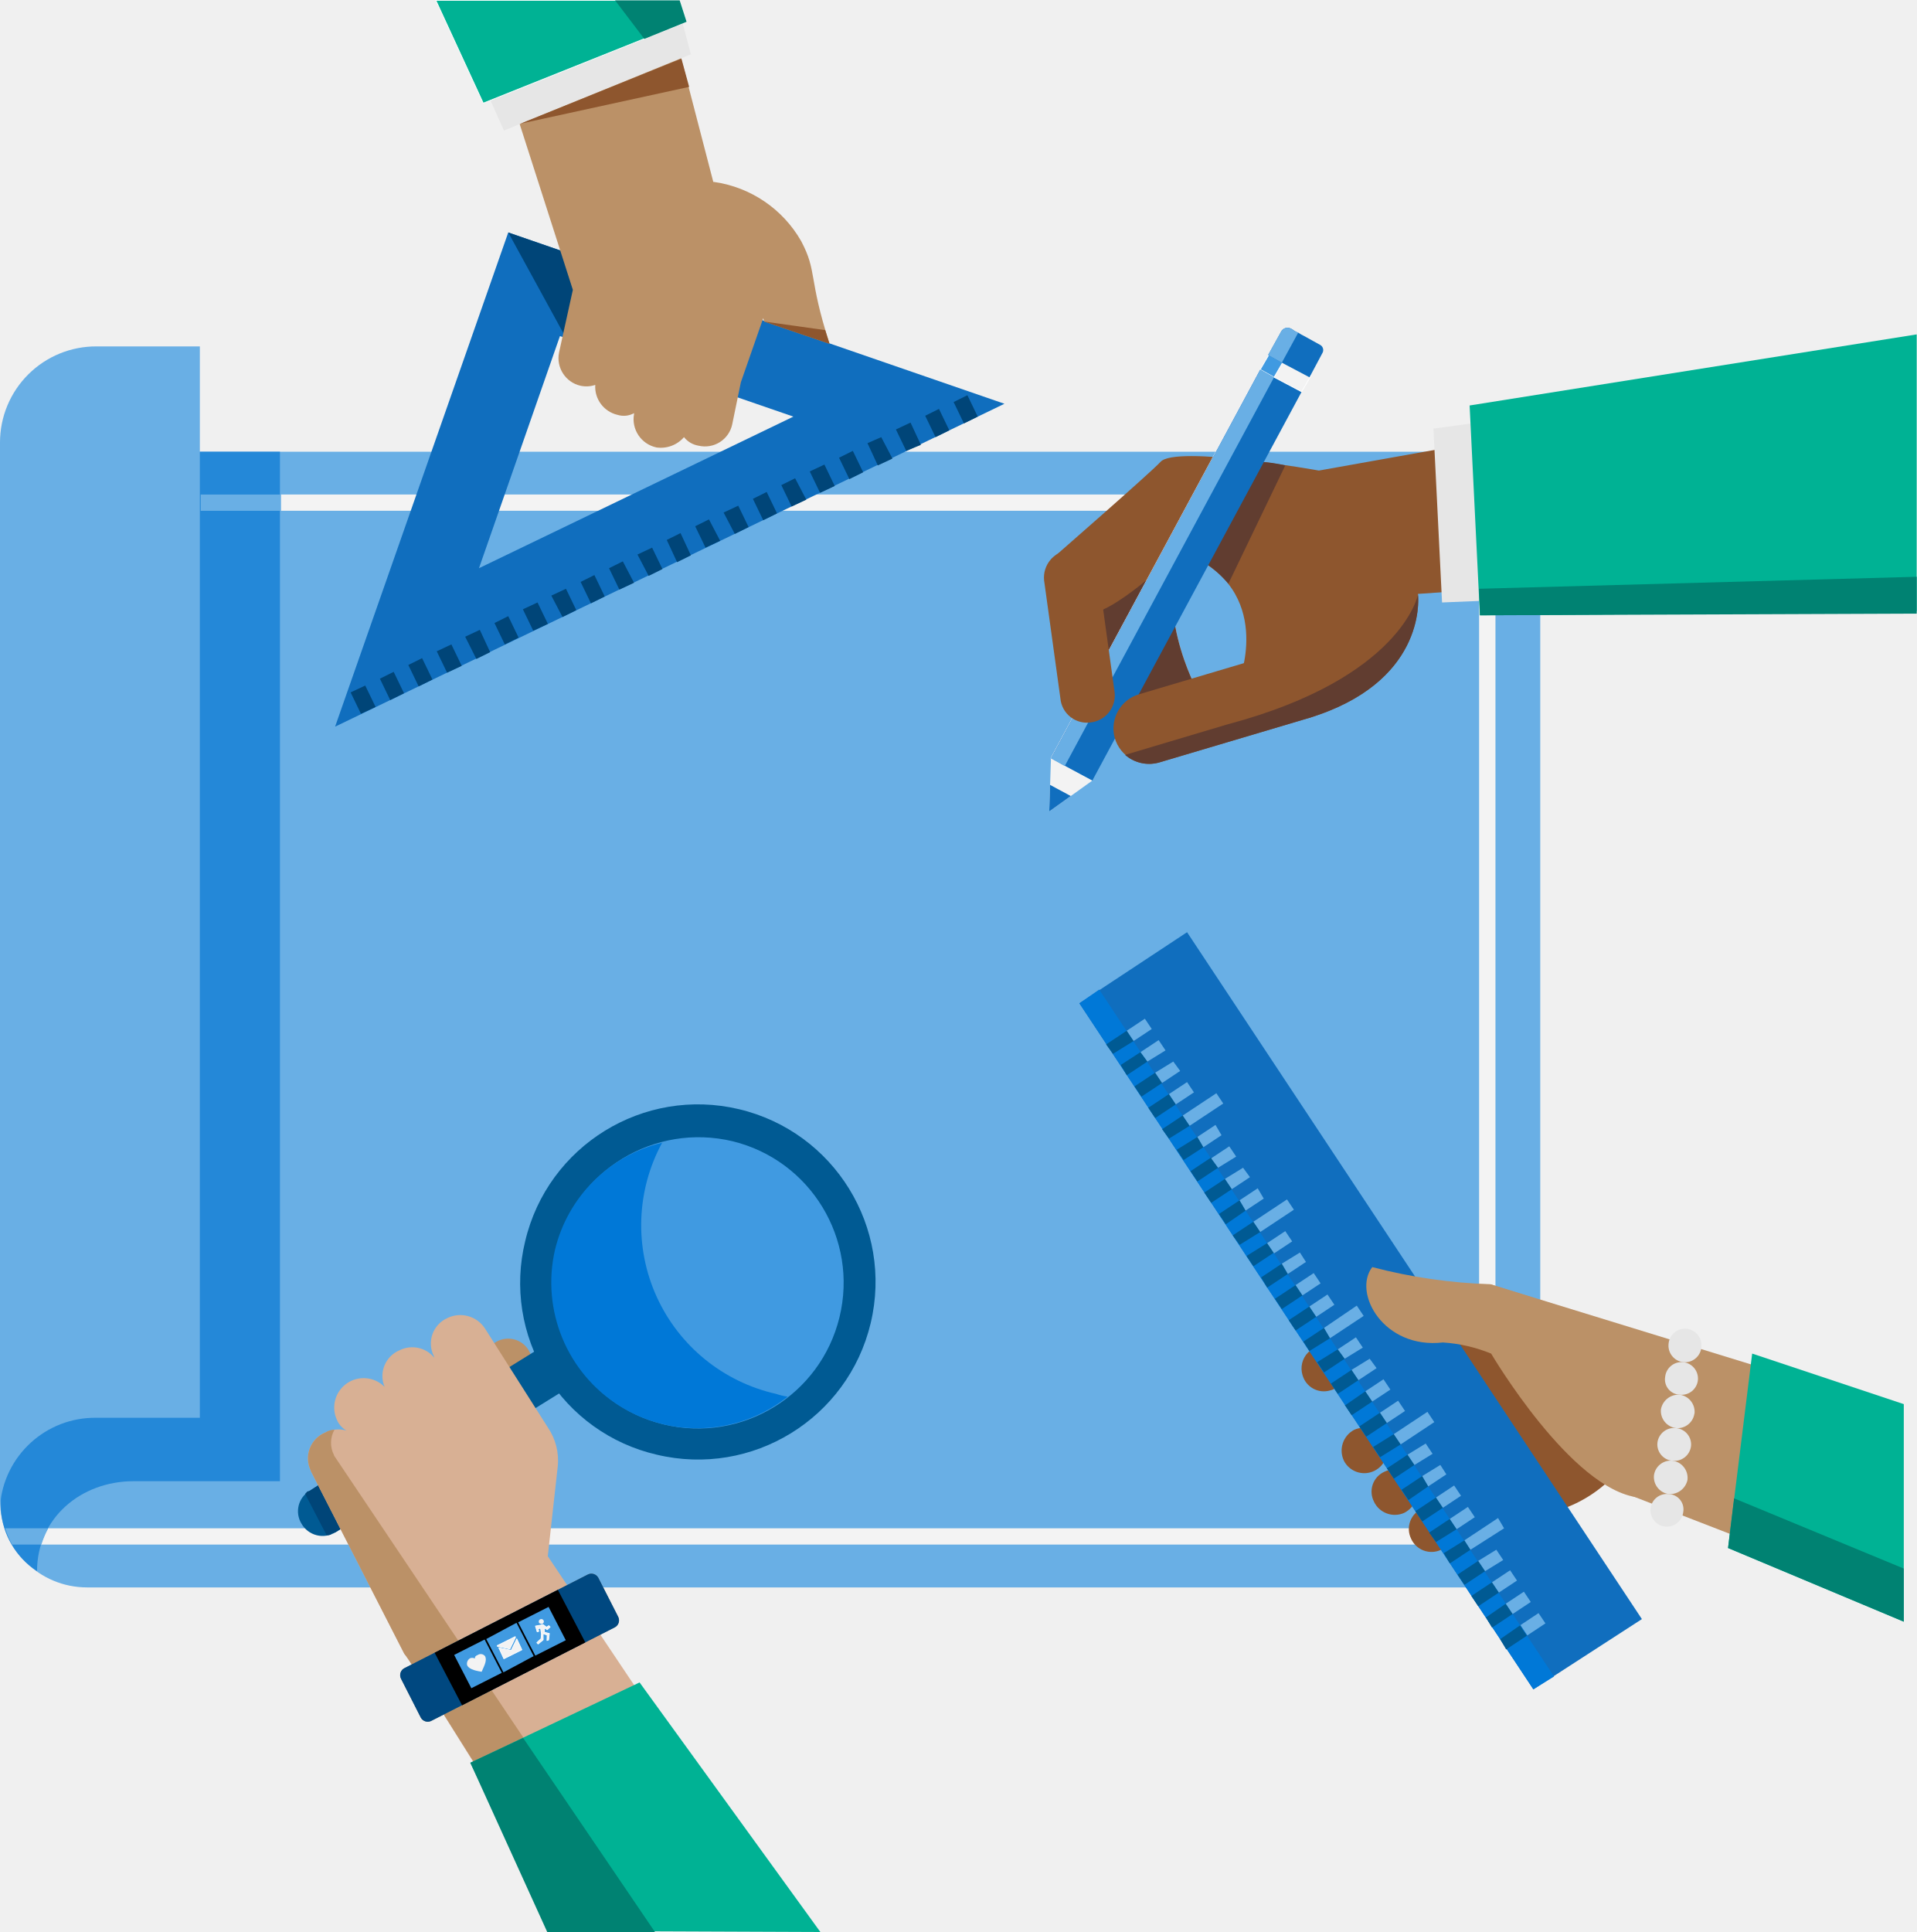
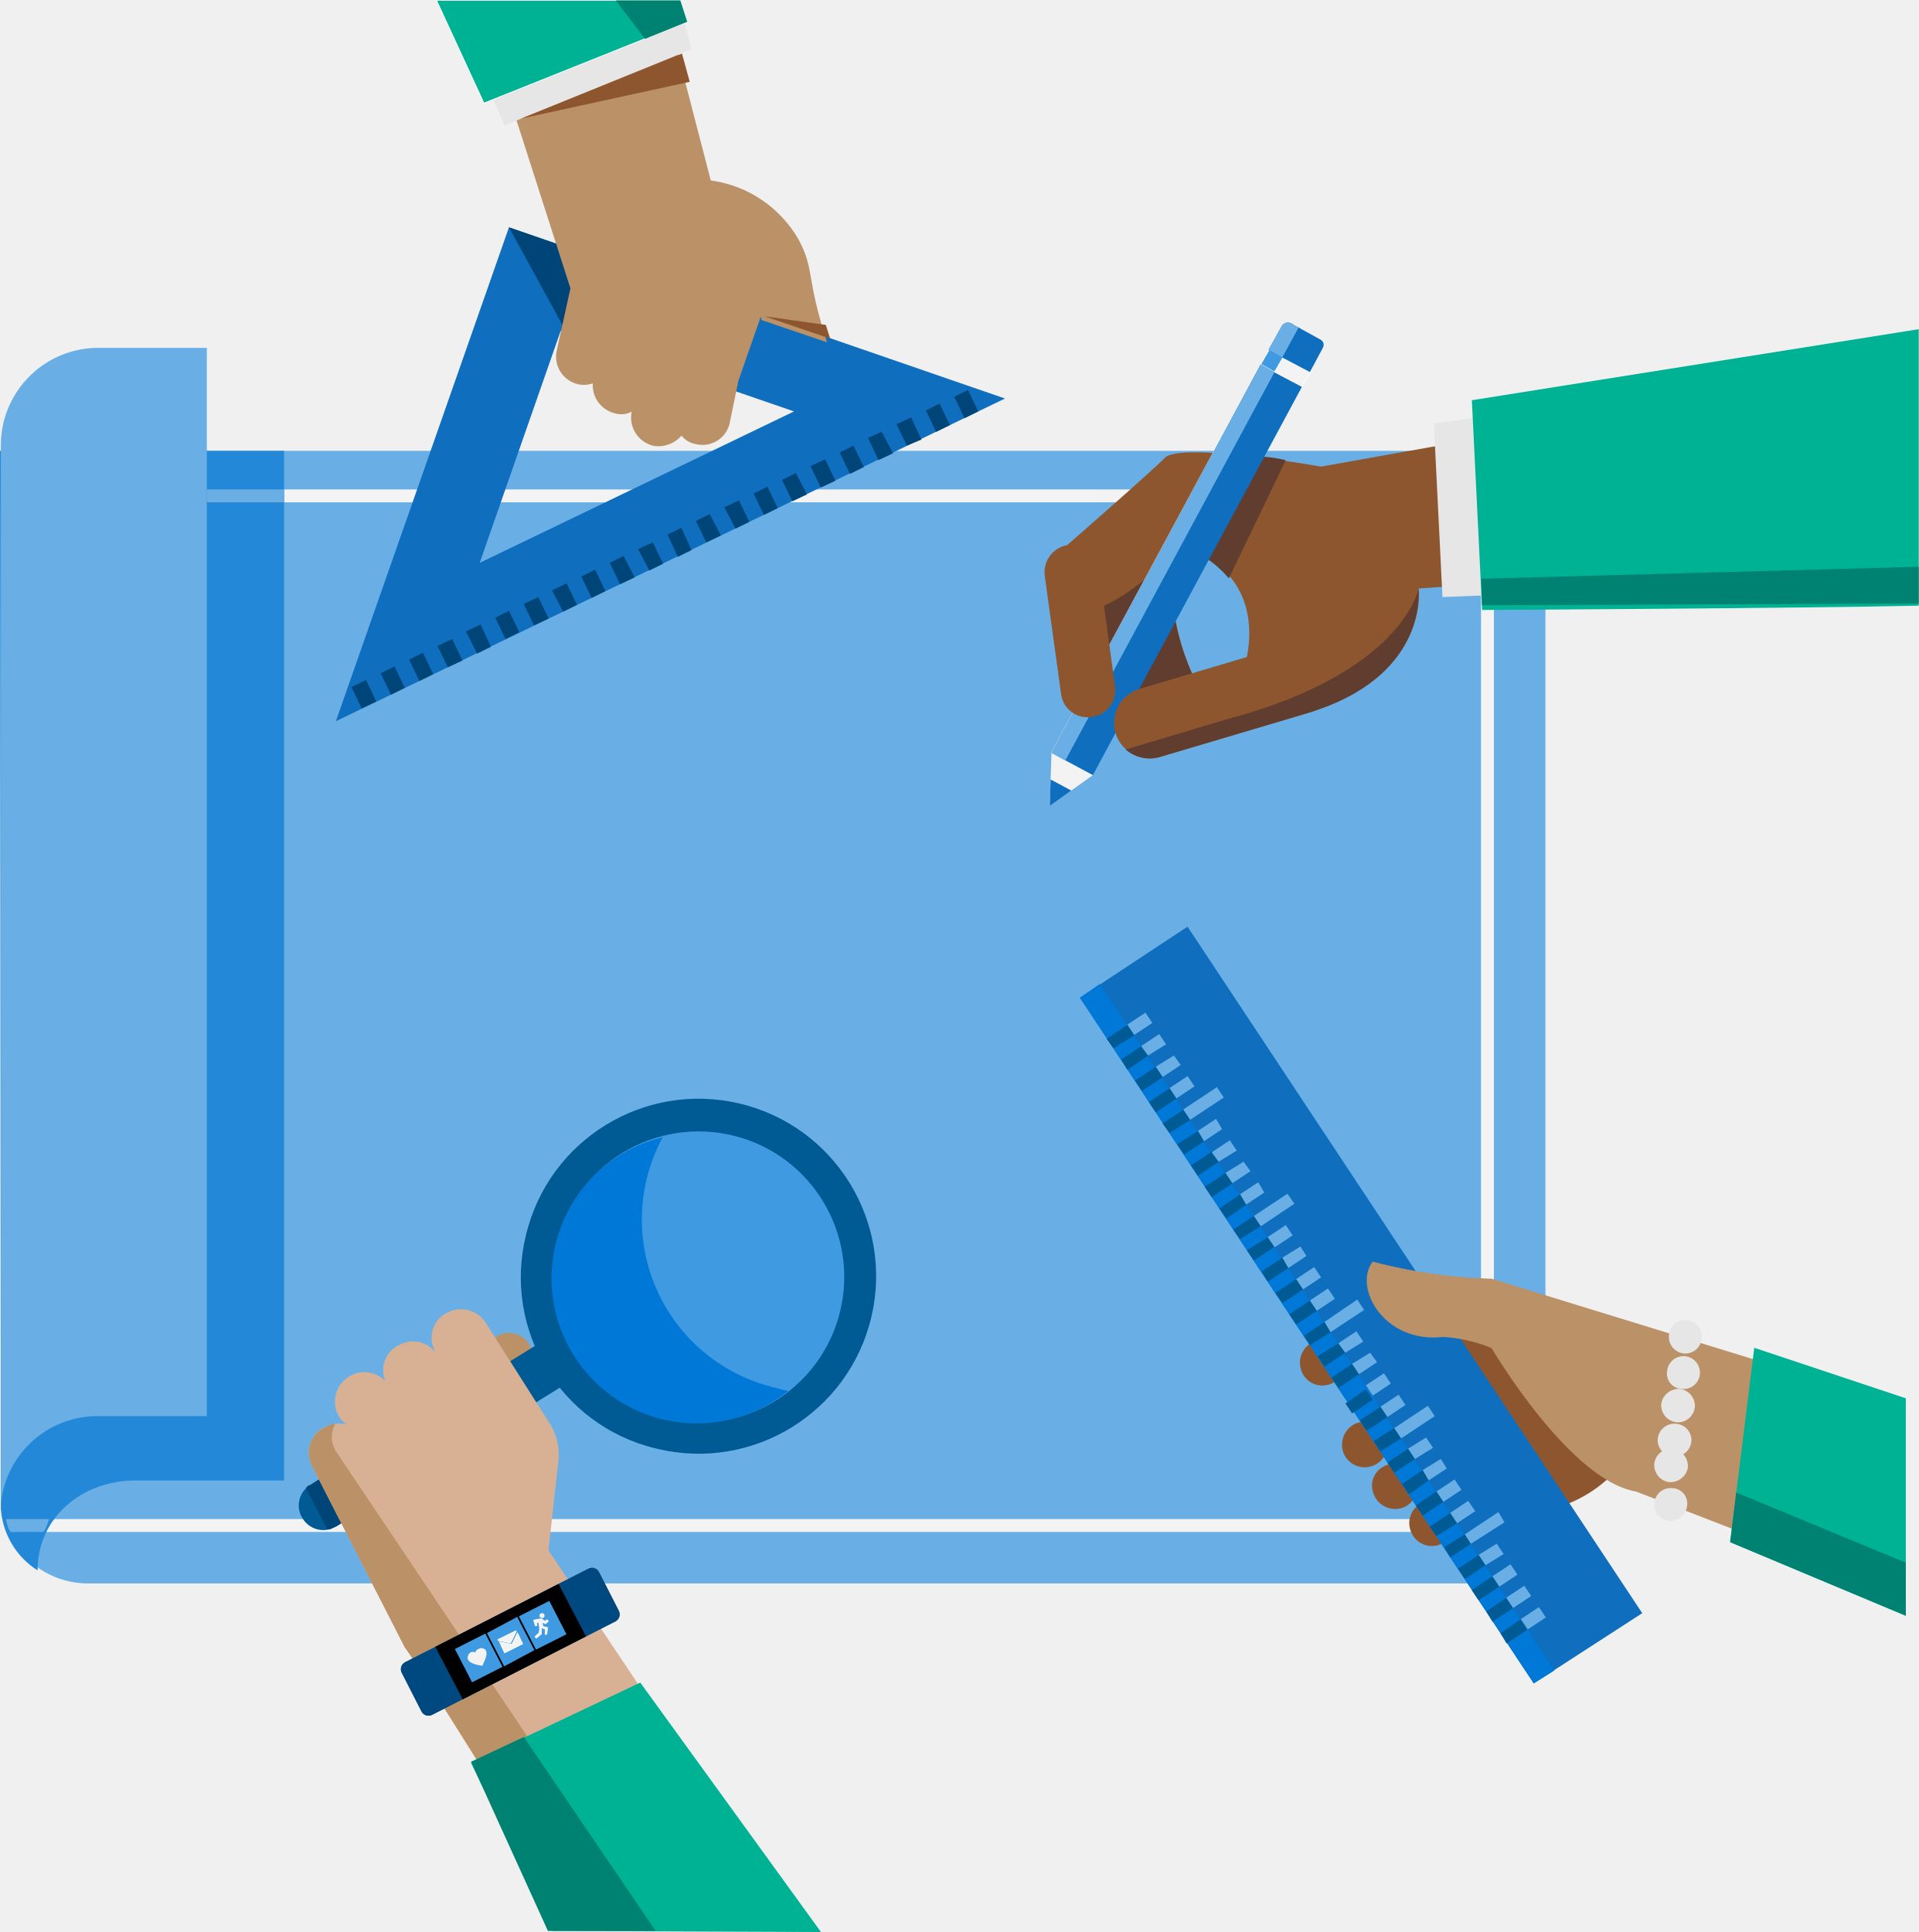
- <svg xmlns="http://www.w3.org/2000/svg" viewBox="0 0 148.865 150.028">
-   <defs>
-     <style>.a{fill:#007596}.b{fill:#69afe5}.c{fill:#f3f3f3}.d{fill:#2488d8}.e{fill:#8e562e}.f{fill:#106ebe}.g{fill:#bb9167}.h{fill:#00b294}.i{fill:#008272}.j{fill:#f8d5b9}.k{fill:#613d30}.l{fill:#e6e6e6}.m{fill:#5c005c}.n{fill:none;stroke:#fff;stroke-linecap:round;stroke-linejoin:round;stroke-width:.057px}.o{fill:#409ae1}.p{fill:#004578}.q{fill:#0078d7}.r{fill:#005a93}.s{fill:#d8b094}.t{fill:#737373}.u{fill:#004880}</style>
-   </defs>
-   <path class="a" d="M49.376 99.459a13.476 13.476 0 0 0 2.877 21.283l.8.4a11.291 11.291 0 0 1-14.05-16.1 11.462 11.462 0 0 1 10.37-5.587" />
-   <path class="b" d="M0 35.078h119.627v88.191H6.757A6.762 6.762 0 0 1 0 116.552z" />
-   <path class="c" d="M116.148 38.4H21.811v1.264h93.066v79.016H.4a7.182 7.182 0 0 0 .535 1.264h115.213z" />
-   <path class="d" d="M21.744 35.078v79.944H10.37c-4.081 0-7.493 2.86-7.493 6.983a6.164 6.164 0 0 1-2.81-4.789C.067 108.438 0 35.078 0 35.078z" />
-   <path class="b" d="M7.493 26.9A7.459 7.459 0 0 0 0 34.347v82.6a7.4 7.4 0 0 1 7.493-6.85h8.029V26.9z" />
-   <path class="e" d="M121.233 117.217c-2.007-1.8-5.152-3.924-6.691-8.114s-3.68-5.254 1.2-7.05a75.317 75.317 0 0 1 9.768 12.371 10.2 10.2 0 0 1-4.282 2.793zM101.161 106.775a1.72 1.72 0 0 0 2.141 1.2 1.748 1.748 0 0 0 1.271-2.128 1.769 1.769 0 1 0-3.412.931zM104.373 113.426a1.779 1.779 0 0 0 3.211-1.53 1.85 1.85 0 0 0-2.409-.865 1.824 1.824 0 0 0-.8 2.394zM106.714 116.618a1.794 1.794 0 0 0 2.342.865 1.852 1.852 0 0 0 .87-2.394 1.805 1.805 0 0 0-2.409-.8 1.692 1.692 0 0 0-.8 2.328zM109.591 119.478a1.737 1.737 0 0 0 2.342.865 1.719 1.719 0 0 0 .87-2.328 1.737 1.737 0 0 0-2.342-.865 1.719 1.719 0 0 0-.87 2.328z" />
-   <path class="f" d="M92.196 72.39l35.326 53.34-8.43 5.454L83.833 77.91l8.363-5.52z" />
-   <path class="g" d="M106.581 98.395a41.11 41.11 0 0 0 9.166 1.33l14.585 4.589s2.141 12.5-3.078 11.972c-5.219-.6-11.441-11.173-11.441-11.173a11.867 11.867 0 0 0-3.747-.865c-4.616.532-7.025-3.858-5.486-5.853z" />
-   <path class="g" d="M146.457 109.169l-30.71-9.444 10.972 16.428 18.199 7.05 1.539-14.034z" />
-   <path class="h" d="M147.862 109.036l-11.776-3.924-1.873 15.098 13.649 5.72v-16.894z" />
-   <path class="i" d="M147.862 121.806l-13.181-5.454-.468 3.858 13.649 5.72v-4.124z" />
-   <path class="j" d="M93 53.634s-3.747-6.717-.937-12.371c-6.824 4.456-7.092 5.387-7.092 5.387l1.137 8.912z" />
-   <path class="k" d="M93 53.634s-3.747-6.717-.937-12.371c-6.824 4.456-7.092 5.387-7.092 5.387l1.137 8.912z" />
-   <path class="e" d="M81.625 43.459s.87 3.858 2.743 4.19c1.806.266 6.958-4.456 7.025-4.922 7.627 2.527 4.951 9.777 4.951 9.777s.4.6 5.286 3.259c9.367-2.86 8.5-9.644 8.5-9.644l2.877-.2-.134-11.24-10.437 1.862s-11.173-2-12.311-.665c-.8.865-8.5 7.582-8.5 7.582z" />
-   <path class="l" d="M111.331 33.283L112 46.784l6.49-.266-.736-14.1-6.423.865z" />
-   <path class="k" d="M95.407 45.321l4.416-9.178a11.01 11.01 0 0 0-1.673-.266s-4.817 7.648-4.55 7.848a8.553 8.553 0 0 1 1.806 1.6z" />
-   <path class="m" d="M97.883 28.694L81.625 58.889l1.07.598 16.259-30.195-1.071-.598z" />
-   <path class="n" d="M97.883 28.694L81.625 58.889l1.07.598 16.259-30.195-1.071-.598z" />
-   <path class="f" d="M101.094 30.423l-2.14-1.131-1.071-.598-16.258 30.195 1.07.598 2.141 1.131 16.258-30.195z" />
-   <path class="c" d="M81.625 58.889l-.134 4.123 3.345-2.394-3.211-1.729z" />
-   <path class="f" d="M83.164 61.815l-1.673 1.197.067-2.061 1.606.864z" />
-   <path class="c" d="M99.689 28.029l-.735 1.263 2.14 1.131.736-1.264-2.141-1.13z" />
-   <path class="n" d="M99.689 28.029l-.735 1.263 2.14 1.131.736-1.264-2.141-1.13z" />
-   <path class="o" d="M99.689 28.029l-.735 1.263-1.071-.598.736-1.264 1.07.599z" />
-   <path class="n" d="M99.689 28.029l-.735 1.263-1.071-.598.736-1.264 1.07.599z" />
-   <path class="f" d="M102.7 27.43a.46.46 0 0 0-.2-.665l-1.2-.665a3.863 3.863 0 0 1-.468-.266 1.679 1.679 0 0 1-.468-.266l-.134-.067a.564.564 0 0 0-.736.266l-1 1.8 1.07.6 2.141 1.131z" />
-   <path class="b" d="M99.556 28.162l1.271-2.328a1.679 1.679 0 0 1-.468-.266l-.134-.067a.564.564 0 0 0-.736.266l-1 1.8zM97.883 28.694L81.625 58.889l1.07.598 16.259-30.195-1.071-.598z" />
-   <path class="e" d="M84.7 56.1a2.068 2.068 0 0 1-2.342-1.862l-1.268-9.183a2.145 2.145 0 0 1 1.873-2.328 2.113 2.113 0 0 1 2.337 1.862l1.271 9.178A2.106 2.106 0 0 1 84.7 56.1zM86.576 57.292a2.766 2.766 0 0 1 1.94-3.392l11.642-3.458a2.76 2.76 0 1 1 1.472 5.321l-11.642 3.458a2.787 2.787 0 0 1-3.412-1.929z" />
-   <path class="k" d="M95.407 56.228l-8.029 2.394a2.858 2.858 0 0 0 2.609.6l11.642-3.458c8.965-2.727 8.564-9.045 8.5-9.577 0 0-1.271 6.451-14.719 10.043z" />
-   <path class="h" d="M148.865 25.967c-9.166 1.463-34.724 5.52-34.724 5.52l.8 16.295s25.424-.133 33.921-.333z" />
-   <path class="i" d="M148.865 44.789l-33.988.931.067 2.062 33.921-.133v-2.86z" />
-   <path class="f" d="M78.012 31.354l-38.538-13.3-13.448 38.374 51.986-25.074zM43.489 26.1l18.131 6.252L37.2 44.124 43.489 26.1z" />
-   <path class="p" d="M29.171 54.898l-1.137.532-.803-1.662 1.137-.532.803 1.662zM31.379 53.834l-1.071.532-.803-1.663 1.071-.532.803 1.663zM33.587 52.77l-1.071.532-.803-1.663 1.071-.532.803 1.663zM35.861 51.706l-1.137.532-.803-1.663 1.138-.532.802 1.663zM38.069 50.642l-1.07.532-.87-1.73 1.137-.532.803 1.73zM40.277 49.511l-1.07.532-.803-1.663 1.07-.532.803 1.663zM42.552 48.447l-1.137.532-.803-1.663 1.137-.532.803 1.663zM44.76 47.383l-1.071.532-.869-1.663 1.137-.532.803 1.663zM46.968 46.319l-1.071.532-.803-1.663 1.071-.532.803 1.663zM49.243 45.254l-1.138.533-.803-1.663 1.071-.532.87 1.662zM51.45 44.19l-1.07.532-.87-1.662 1.138-.532.802 1.662zM53.658 43.126l-1.07.532-.803-1.729 1.07-.532.803 1.729zM55.933 41.995l-1.137.533-.803-1.663 1.07-.532.87 1.662zM58.141 40.931l-1.07.532-.87-1.662 1.137-.532.803 1.662zM60.349 39.867l-1.071.532-.802-1.662 1.07-.533.803 1.663zM62.624 38.803l-1.138.532-.803-1.663 1.071-.532.87 1.663zM64.832 37.739l-1.138.532-.803-1.663 1.138-.532.803 1.663zM67.04 36.675l-1.071.532-.803-1.663 1.071-.532.803 1.663zM69.314 35.611l-1.137.532-.803-1.73 1.071-.465.869 1.663zM71.522 34.546l-1.137.466-.803-1.663 1.137-.532.803 1.729zM73.73 33.416l-1.07.532-.803-1.663 1.07-.532.803 1.663zM75.938 32.352l-1.071.532-.802-1.663 1.07-.532.803 1.663zM39.474 18.052l4.55 8.314 2.275-3.924-.669-2.262-6.156-2.128z" />
-   <path class="g" d="M59.345 24.969L64.43 26.7c-1.673-5.188-.937-5.587-2.208-7.981a9.3 9.3 0 0 0-6.757-4.589H55.4l-3.145-12.1-12.179 6.711 4.416 13.767-1.07 4.855a2.2 2.2 0 0 0 1.673 2.594 2.165 2.165 0 0 0 1.137-.067 2.238 2.238 0 0 0 1.74 2.328 1.64 1.64 0 0 0 1.271-.133v.067a2.245 2.245 0 0 0 1.74 2.594 2.38 2.38 0 0 0 2.141-.8 1.81 1.81 0 0 0 1.137.665 2.163 2.163 0 0 0 2.609-1.661l.669-3.259 1.74-4.988z" />
-   <path class="l" d="M50.781 1.425l-12.979 5.72 1.338 2.993 14.518-5.92-.736-2.793h-2.141z" />
-   <path class="h" d="M33.854.028l3.68 7.981 15.79-6.318-.535-1.663H33.854z" />
-   <path class="n" d="M33.854.028l3.68 7.981 15.79-6.318-.535-1.663H33.854z" />
-   <path class="i" d="M47.771.028l2.274 2.993 3.279-1.33-.535-1.663h-5.018z" />
-   <path class="e" d="M59.345 24.969L64.43 26.7c-.134-.4-.335-1.064-.335-1.064zM40.411 9.606l12.511-5.055.603 2.195-13.114 2.86z" />
-   <path class="l" d="M132.139 104.647a1.281 1.281 0 0 1-1.405 1.131 1.294 1.294 0 0 1-1.137-1.463 1.281 1.281 0 0 1 1.403-1.131 1.294 1.294 0 0 1 1.137 1.463z" />
-   <path class="l" d="M131.871 107.174a1.272 1.272 0 0 1-1.405 1.131 1.193 1.193 0 0 1-1.137-1.4 1.278 1.278 0 0 1 2.542.266z" />
-   <path class="l" d="M131.6 109.768a1.322 1.322 0 0 1-1.4 1.132 1.344 1.344 0 0 1-1.2-1.463 1.39 1.39 0 0 1 1.472-1.131 1.342 1.342 0 0 1 1.137 1.463z" />
-   <path class="l" d="M131.336 112.3a1.3 1.3 0 0 1-1.472 1.131 1.277 1.277 0 0 1-1.137-1.4 1.3 1.3 0 0 1 1.473-1.131 1.277 1.277 0 0 1 1.137 1.4z" />
-   <path class="l" d="M131.068 114.889a1.39 1.39 0 0 1-1.472 1.131 1.342 1.342 0 0 1-1.137-1.463 1.322 1.322 0 0 1 1.405-1.131 1.344 1.344 0 0 1 1.2 1.463z" />
-   <path class="l" d="M130.734 117.417a1.278 1.278 0 0 1-2.542-.266 1.272 1.272 0 0 1 1.405-1.131 1.193 1.193 0 0 1 1.137 1.4z" />
-   <path class="b" d="M15.589 39.668h6.222v-1.264h-6.222v1.264zM3.747 118.68a7.184 7.184 0 0 0-.535 1.264H.937A7.182 7.182 0 0 1 .4 118.68z" />
-   <path class="q" d="M85.372 76.846l-1.539 1.064 14.585 22.081 20.674 31.193 1.606-.998-35.326-53.34z" />
-   <path class="r" d="M117.486 125.331l-1.605 1.064-.469-.798 1.539-1.064.535.798zM116.416 123.668l-1.606 1.065-.535-.799 1.606-1.064.535.798zM115.345 122.006l-1.605 1.064-.536-.798 1.606-1.064.535.798zM114.208 120.343l-1.606 1.064-.468-.798 1.606-.998.468.732zM113.137 118.747l-1.605.997-.535-.731 1.605-1.064.535.798zM112.067 117.084l-1.606 1.064-.535-.798 1.606-1.064.535.798zM110.93 115.421l-1.539 1.064-.535-.798 1.605-1.064.469.798zM109.859 113.759l-1.606 1.064-.535-.798 1.606-1.065.535.799zM108.789 112.162l-1.606.998-.535-.798 1.605-.998.536.798zM107.718 110.5l-1.606 1.064-.535-.798 1.606-1.064.535.798zM106.581 108.837l-1.606 1.064-.535-.798h.067l1.539-1.064.535.798zM105.51 107.174l-1.605 1.064-.536-.798 1.606-1.064.535.798zM104.44 105.511l-1.606 1.065-.535-.799 1.606-.997.535.731zM103.302 103.915l-1.605.998-.469-.732 1.606-1.064.468.798zM102.232 102.253l-1.606 1.064-.535-.798 1.606-1.065.535.799zM101.161 100.59l-1.605 1.064-.536-.798 1.606-1.064.535.798zM100.024 98.927l-1.606 1.064-.468-.798 1.606-1.064.468.798zM98.954 97.264l-1.606 1.065-.535-.799 1.605-.997.536.731zM97.883 95.668l-1.606.998-.535-.732 1.606-1.064.535.798zM96.746 94.005l-1.539 1.065-.535-.799 1.605-1.064.469.798zM95.675 92.343l-1.606 1.064-.535-.798 1.606-1.064.535.798zM94.605 90.68l-1.606 1.064-.535-.798 1.605-1.064.536.798zM93.467 89.084l-1.539.997-.535-.798 1.606-.997.468.798zM92.397 87.421l-1.606.998-.535-.732 1.605-1.064.536.798zM91.326 85.758l-1.605 1.064-.536-.798 1.606-1.064.535.798zM90.256 84.096L88.65 85.16l-.535-.798 1.606-1.064.535.798zM89.118 82.433l-1.605 1.064-.469-.798 1.539-.998.535.732zM88.048 80.837l-1.606.997-.535-.731 1.606-1.064.535.798z" />
-   <path class="b" d="M120.029 126.063l-1.405.931-.535-.798 1.405-.931.535.798zM118.891 124.4l-1.405.931-.535-.798 1.405-.931.535.798zM117.821 122.737l-1.405.931-.535-.798 1.405-.931.535.798zM116.75 121.141l-1.405.865-.535-.798 1.405-.865.535.798zM116.817 118.68l-2.609 1.663-.468-.732 2.609-1.729.468.798zM114.543 117.816l-1.406.931-.535-.798 1.405-.932.536.799zM113.472 116.153l-1.405.931-.535-.798 1.405-.931.535.798zM112.335 114.49l-1.405.931-.469-.798 1.405-.864.469.731zM111.264 112.894l-1.405.865-.535-.799 1.405-.864.535.798zM111.398 110.433l-2.609 1.729-.536-.798 2.61-1.729.535.798zM109.123 109.568l-1.405.932-.535-.798 1.405-.932.535.798zM107.986 107.906l-1.405.931-.535-.798 1.405-.931.535.798zM106.915 106.243l-1.405.931-.535-.798 1.405-.865.535.732zM105.845 104.647l-1.405.864-.535-.731 1.405-.931.535.798zM105.912 102.186l-2.61 1.729-.468-.798 2.542-1.729.536.798zM103.637 101.321l-1.405.932-.535-.799 1.405-.931.535.798zM102.566 99.659l-1.405.931-.535-.798 1.405-.931.535.798zM101.429 97.996l-1.405.931-.468-.798 1.405-.865.468.732zM100.359 96.4l-1.405.931-.536-.798 1.405-.931.536.798zM100.492 93.939l-2.609 1.729-.535-.798 2.609-1.729.535.798zM98.151 93.074l-1.405.931-.469-.798 1.405-.931.469.798zM97.08 91.412l-1.405.931-.535-.798 1.405-.865.535.732zM96.01 89.815l-1.405.865-.536-.732 1.405-.931.536.798zM94.872 88.153l-1.405.931-.468-.798 1.405-.931.468.798zM95.006 85.692l-2.609 1.729-.536-.798 2.61-1.729.535.798zM92.731 84.827l-1.405.931-.535-.798 1.405-.931.535.798zM91.661 83.164l-1.405.932-.535-.798 1.405-.865.535.731zM90.523 81.568l-1.405.865-.535-.732 1.405-.931.535.798zM89.453 79.906l-1.405.931-.535-.798 1.405-.932.535.799z" />
-   <path class="r" d="M118.585 127.021l-1.606 1.065-.468-.799 1.539-1.064.535.798z" />
-   <path class="a" d="M51.533 88.639A13.476 13.476 0 0 0 60.4 108.2l.884.152a11.291 11.291 0 0 1-18.082-11.38 11.462 11.462 0 0 1 8.328-8.331" />
-   <path class="g" d="M41.255 106.3a1.853 1.853 0 1 1-1.239-2.267 1.853 1.853 0 0 1 1.239 2.267z" />
-   <path class="r" d="M40.792 96.374a13.675 13.675 0 0 0 10.214 16.587 13.789 13.789 0 1 0-10.214-16.587" />
-   <path class="o" d="M43.205 96.969a11.315 11.315 0 1 0 13.7-8.345 11.389 11.389 0 0 0-13.7 8.345" />
-   <path class="q" d="M51.424 88.741a13.426 13.426 0 0 0 8.851 19.5 5 5 0 0 0 .9.215A11.321 11.321 0 0 1 43.1 97.071a11.263 11.263 0 0 1 8.328-8.331" />
-   <path class="r" d="M26.06 118.985l18.84-11.693-1.948-3.235-18.905 11.712a1.844 1.844 0 0 0-.632 2.55 1.886 1.886 0 0 0 2.644.665" />
-   <path class="p" d="M25.625 114.741l-1.577 1.029-.192.058c-.045.083-.109.1-.154.185l1.654 3.184a.607.607 0 0 0 .34-.032.065.065 0 0 1 .045-.083l.128-.038.192-.058 1.706-1.067z" />
-   <path class="s" d="M42.544 120.845l.774-6.967a4.54 4.54 0 0 0-.77-3.033l-4.893-7.7a2.287 2.287 0 0 0-2.894-.8 2.168 2.168 0 0 0-1.068 2.959l.038.127a2.21 2.21 0 0 0-2.689-.582 2.172 2.172 0 0 0-1.171 2.851 2.285 2.285 0 0 0-3.7 2.568 1.743 1.743 0 0 0 .735.821 2.293 2.293 0 0 0-1.634.143 2.171 2.171 0 0 0-1.132 2.978l.019.064 7.241 14.148c.269.2 6.343 9.971 6.343 9.971l13.516-4.54z" />
-   <path class="g" d="M42.368 137.493l-16.414-24.448-.019-.064a2.072 2.072 0 0 1 .042-1.957 1.383 1.383 0 0 0-.7.211 2.171 2.171 0 0 0-1.132 2.978l.019.064 7.236 14.145c.269.2 6.848 10.722 6.848 10.722" />
-   <path class="t" d="M48 125.528a.613.613 0 0 1-.238.835l-14.238 7.256a.616.616 0 0 1-.839-.234l-1.532-3.012a.611.611 0 0 1 .3-.855l14.174-7.237a.616.616 0 0 1 .839.234z" />
-   <path class="u" d="M48 125.528a.613.613 0 0 1-.238.835l-14.238 7.256a.616.616 0 0 1-.839-.234l-1.532-3.012a.611.611 0 0 1 .3-.855l14.174-7.237a.616.616 0 0 1 .839.234z" />
-   <path d="M45.46 127.539l-9.572 4.885-2.132-4.082 9.571-4.885 2.133 4.082z" />
-   <path class="o" d="M43.942 127.37l-2.366 1.195-1.334-2.585 2.365-1.196 1.335 2.586z" />
-   <path class="c" d="M42.182 126.162l-.596.109.134.446.128-.039-.057-.191.192-.058.07.466-.033.357-.327.306.103.108.391-.325-.006-.485.314.114-.014.421.129-.038.058-.504-.378-.095-.031-.338.249.134.219-.204-.103-.109-.173.122-.269-.197z" />
-   <path class="n" d="M42.182 126.162l-.596.109.134.446.128-.039-.057-.191.192-.058.07.466-.033.357-.327.306.103.108.391-.325-.006-.485.314.114-.014.421.129-.038.058-.504-.378-.095-.031-.338.249.134.219-.204-.103-.109-.173.122-.269-.197z" />
-   <path class="c" d="M42.234 125.868a.213.213 0 0 1-.135.249q-.221-.038-.25-.133a.2.2 0 0 1 .385-.115z" />
-   <path class="o" d="M41.448 128.604l-2.346 1.259-1.335-2.586 2.347-1.259 1.334 2.586z" />
-   <path class="c" d="M38.74 127.958l.395.853 1.398-.697-.396-.853-.43.893-.967-.196z" />
-   <path class="n" d="M38.74 127.958l.395.853 1.398-.697-.396-.853-.43.893-.967-.196z" />
-   <path class="c" d="M38.618 127.786l.019.064.967.196.431-.893-.019-.064-1.398.697z" />
-   <path class="n" d="M38.618 127.786l.019.064.967.196.431-.893-.019-.064-1.398.697z" />
-   <path class="o" d="M38.973 129.901l-2.365 1.196-1.334-2.585 2.365-1.196 1.334 2.585z" />
-   <path class="c" d="M37.682 128.622a.423.423 0 0 0-.589-.1c-.128.038-.237.141-.2.268a.513.513 0 0 0-.359-.031.487.487 0 0 0-.251.561c.179.363.832.445 1.126.5.116-.313.45-.829.271-1.192" />
-   <path class="h" d="M49.675 130.649l-13.147 6.235 6.312 13.06 20.875.084-14.04-19.379z" />
-   <path class="i" d="M50.869 150.028h-8.367l-5.974-13.144 4.102-1.925 10.239 15.069z" />
+ <svg xmlns="http://www.w3.org/2000/svg" viewBox="0 0 148.988 150.028">
+   <path d="M49.416 99.013a13.468 13.468 0 0 0 2.875 21.271l.8.4a11.285 11.285 0 0 1-14.042-16.091 11.456 11.456 0 0 1 10.364-5.584" fill="#007596" />
+   <path d="M.068 35.009H120v87.951H6.842a6.762 6.762 0 0 1-6.774-6.7z" fill="#69afe5" />
+   <path d="M116 38.007H22.056v1H115v78.956H.468a1.7 1.7 0 0 0 .535 1H116z" fill="#f3f3f3" />
+   <path d="M22.056 35.009v79.955H10.519c-4.139 0-7.6 2.86-7.6 6.984a6.15 6.15 0 0 1-2.85-4.79c0-8.779-.068-82.15-.068-82.15z" fill="#2488d8" />
+   <path d="M7.787 27.013a7.567 7.567 0 0 0-7.719 7.4V116.8a7.531 7.531 0 0 1 7.719-6.83h8.272V27.013z" fill="#69afe5" />
+   <path d="M121.233 116.963c-2.006-1.8-5.149-3.922-6.687-8.109s-3.678-5.251 1.2-7.046a75.275 75.275 0 0 1 9.763 12.364 10.194 10.194 0 0 1-4.28 2.791zm-20.222-10.638a1.719 1.719 0 0 0 2.11 1.208l.086-.024a1.741 1.741 0 0 0 1.216-2.1v-.009a1.768 1.768 0 1 0-3.435.839q.011.046.025.091zm3.371 6.647a1.778 1.778 0 0 0 3.209-1.529 1.849 1.849 0 0 0-2.408-.865 1.823 1.823 0 0 0-.8 2.393zm2.34 3.19a1.793 1.793 0 0 0 2.341.865 1.851 1.851 0 0 0 .87-2.393 1.8 1.8 0 0 0-2.408-.8 1.691 1.691 0 0 0-.843 2.238q.02.045.043.089zm2.875 2.858a1.736 1.736 0 0 0 2.289.888l.052-.024a1.718 1.718 0 0 0 .9-2.256q-.015-.036-.032-.071a1.736 1.736 0 0 0-2.289-.888l-.052.024a1.718 1.718 0 0 0-.9 2.256q.016.037.035.072z" fill="#8e562e" />
+   <path d="M92.212 71.96l35.306 53.31-8.425 5.451-35.239-53.245z" fill="#106ebe" />
+   <path d="M106.589 97.974a41.087 41.087 0 0 0 9.161 1.326l14.577 4.586s2.14 12.493-3.076 11.965c-5.216-.6-11.435-11.167-11.435-11.167a11.86 11.86 0 0 0-3.745-.865c-4.613.532-7.021-3.856-5.483-5.85z" fill="#bb9167" />
+   <path d="M146.443 108.718l-30.693-9.439 10.966 16.421 18.189 7.046z" fill="#bb9167" />
+   <path d="M147.985 108.585l-11.769-3.922-1.872 15.09 13.641 5.717z" fill="#00b294" />
+   <path d="M147.985 121.348l-13.173-5.448-.468 3.856 13.641 5.717z" fill="#008272" />
+   <path d="M93.016 53.214s-3.745-6.714-.937-12.364c-6.82 4.454-7.088 5.384-7.088 5.384l1.136 8.907z" fill="#f8d5b9" />
+   <path d="M93.016 53.214s-3.745-6.714-.937-12.364c-6.82 4.454-7.088 5.384-7.088 5.384l1.136 8.907z" fill="#613d30" />
+   <path d="M82.022 43.065s.859 3.809 2.708 4.137c1.783.263 6.869-4.4 6.936-4.859C99.2 44.838 96.554 52 96.554 52s.395.592 5.219 3.218c9.248-2.824 8.392-9.521 8.392-9.521l2.84-.2-.132-11.1-10.3 1.838s-11.031-1.975-12.154-.657c-.79.854-8.392 7.486-8.392 7.486z" fill="#8e562e" />
+   <path d="M111.337 32.874l.669 13.493 6.486-.266-.736-14.092z" fill="#e6e6e6" />
+   <path d="M95.422 44.906l4.414-9.173a11 11 0 0 0-1.672-.266s-4.814 7.644-4.547 7.844a8.548 8.548 0 0 1 1.8 1.6z" fill="#613d30" />
+   <path d="M97.9 28.288L81.647 58.466l1.069.6 16.25-30.178z" fill="#5c005c" />
+   <path d="M97.9 28.288L81.647 58.466l1.069.6 16.25-30.178z" fill="none" stroke="#fff" stroke-linecap="round" stroke-linejoin="round" stroke-width=".057" />
+   <path d="M101.105 30.016l-2.139-1.13-1.07-.6-16.249 30.18 1.069.6 2.14 1.13z" fill="#106ebe" />
+   <path d="M81.647 58.466l-.134 4.121 3.343-2.393z" fill="#f3f3f3" />
+   <path d="M83.185 61.39l-1.672 1.2.067-2.06z" fill="#106ebe" />
+   <path d="M99.7 27.623l-.735 1.262 2.139 1.13.736-1.263z" fill="#f3f3f3" />
+   <path d="M99.7 27.623l-.735 1.262 2.139 1.13.736-1.263z" fill="none" stroke="#fff" stroke-linecap="round" stroke-linejoin="round" stroke-width=".057" />
+   <path d="M99.7 27.623l-.735 1.262-1.07-.6.736-1.263z" fill="#409ae1" />
+   <path d="M99.7 27.623l-.735 1.262-1.07-.6.736-1.263z" fill="none" stroke="#fff" stroke-linecap="round" stroke-linejoin="round" stroke-width=".057" />
+   <path d="M102.71 27.025a.46.46 0 0 0-.2-.665l-1.2-.665a3.861 3.861 0 0 1-.468-.266 1.678 1.678 0 0 1-.468-.266l-.134-.067a.564.564 0 0 0-.736.266l-1 1.8 1.069.6 2.14 1.13z" fill="#106ebe" />
+   <path d="M99.568 27.756l1.27-2.327a1.678 1.678 0 0 1-.468-.266l-.134-.067a.564.564 0 0 0-.736.266l-1 1.8zm-1.672.532L81.647 58.466l1.069.6 16.25-30.178z" fill="#69afe5" />
+   <path d="M84.721 55.679a2.067 2.067 0 0 1-2.33-1.765q-.007-.048-.011-.1l-1.267-9.174a2.144 2.144 0 0 1 1.872-2.327 2.112 2.112 0 0 1 2.336 1.861l1.27 9.173a2.1 2.1 0 0 1-1.853 2.33zM86.6 56.87a2.764 2.764 0 0 1 1.939-3.39l11.635-3.456a2.759 2.759 0 1 1 1.471 5.318L90.006 58.8a2.785 2.785 0 0 1-3.406-1.93z" fill="#8e562e" />
+   <path d="M95.422 55.807L87.4 58.2a2.856 2.856 0 0 0 2.6.6l11.635-3.456c8.96-2.725 8.559-9.04 8.5-9.572 0 0-1.27 6.447-14.711 10.037z" fill="#613d30" />
+   <path d="M148.988 25.563c-9.161 1.462-34.7 5.517-34.7 5.517l.8 16.286s25.41-.133 33.9-.333z" fill="#00b294" />
+   <path d="M148.985 44.011l-33.969.93.067 2.059 33.9-.133z" fill="#008272" />
+   <path d="M78.036 30.947L39.52 17.654 26.079 56.007zM43.533 25.7l18.121 6.249-24.407 11.76z" fill="#106ebe" />
+   <path d="M29.223 54.477l-1.136.532-.8-1.661 1.136-.532zm2.207-1.063l-1.07.532-.8-1.662 1.07-.532zm2.207-1.063l-1.07.532-.8-1.662 1.07-.532zm2.273-1.063l-1.136.532-.8-1.662 1.137-.532zm2.207-1.063l-1.069.532-.87-1.729 1.136-.532zm2.207-1.13l-1.069.532-.8-1.662 1.069-.532zM42.6 48.03l-1.136.532-.8-1.662 1.136-.532zm2.2-1.063l-1.07.532-.869-1.662L44 45.3zm2.21-1.067l-1.07.532-.8-1.662 1.07-.532zm2.274-1.064l-1.137.533-.8-1.662 1.07-.532zm2.206-1.063l-1.069.532-.87-1.661 1.137-.532zm2.21-1.061l-1.069.532-.8-1.728 1.069-.532zm2.274-1.13l-1.136.533-.8-1.662 1.069-.532zm2.207-1.063l-1.069.532-.87-1.661 1.136-.532zm2.207-1.063l-1.07.532-.8-1.661 1.069-.533zm2.274-1.063l-1.137.532-.8-1.662 1.07-.532zm2.207-1.063l-1.137.532-.8-1.662 1.137-.532zm2.207-1.063L66 36.8l-.8-1.662 1.07-.532zm2.267-1.067l-1.136.532L67.4 34l1.07-.465zm2.207-1.064l-1.136.466-.8-1.662 1.136-.532zm2.207-1.129l-1.069.532-.8-1.662 1.069-.532zm2.207-1.063l-1.07.532-.8-1.662 1.069-.532zM39.52 17.652l4.547 8.309 2.274-3.922-.669-2.261z" fill="#004578" />
+   <path d="M59.137 24.854l5.082 1.73c-1.672-5.184-.936-5.584-2.207-7.977a9.3 9.3 0 0 0-6.753-4.586h-.065L52.051 1.927 39.879 8.635l4.414 13.759-1.069 4.852a2.2 2.2 0 0 0 1.672 2.593 2.164 2.164 0 0 0 1.136-.067A2.237 2.237 0 0 0 47.77 32.1a1.639 1.639 0 0 0 1.27-.133v.067a2.244 2.244 0 0 0 1.739 2.593 2.379 2.379 0 0 0 2.14-.8 1.809 1.809 0 0 0 1.136.665 2.162 2.162 0 0 0 2.6-1.613l.01-.047.669-3.257 1.739-4.985z" fill="#bb9167" />
+   <path d="M50.821 1.028L37.849 6.745l1.337 2.991L53.7 3.819l-.74-2.791z" fill="#e6e6e6" />
+   <path d="M33.9.029l3.678 7.977 15.784-6.315-.535-1.662z" fill="#00b294" />
+   <path d="M33.9.029l3.678 7.977 15.784-6.315-.535-1.662z" fill="none" stroke="#fff" stroke-linecap="round" stroke-linejoin="round" stroke-width=".057" />
+   <path d="M47.812.028l2.273 2.992 3.277-1.329-.535-1.662z" fill="#008272" />
+   <path d="M59.38 24.565l5.082 1.73c-.134-.4-.335-1.063-.335-1.063zM40.456 9.211l12.5-5.052.6 2.194z" fill="#8e562e" />
+   <path d="M132.133 103.97a1.28 1.28 0 0 1-1.4 1.13 1.293 1.293 0 0 1-1.14-1.43v-.032a1.28 1.28 0 0 1 1.4-1.13 1.293 1.293 0 0 1 1.14 1.43v.032zM131.994 106.724a1.271 1.271 0 0 1-1.4 1.131h-.007a1.192 1.192 0 0 1-1.136-1.4 1.277 1.277 0 0 1 2.541.266z" fill="#e6e6e6" />
+   <path d="M131.594 109.317a1.321 1.321 0 0 1-1.4 1.131 1.343 1.343 0 0 1-1.2-1.462 1.389 1.389 0 0 1 1.471-1.13 1.341 1.341 0 0 1 1.136 1.462zM131.33 111.966a1.3 1.3 0 0 1-1.446 1.134h-.025a1.276 1.276 0 0 1-1.136-1.4 1.3 1.3 0 0 1 1.446-1.134h.026a1.276 1.276 0 0 1 1.136 1.4z" fill="#e6e6e6" />
+   <path d="M131.063 113.965a1.389 1.389 0 0 1-1.471 1.13 1.341 1.341 0 0 1-1.136-1.462 1.321 1.321 0 0 1 1.4-1.13 1.343 1.343 0 0 1 1.2 1.462zM130.995 116.961a1.277 1.277 0 1 1-1.143-1.4h.007a1.192 1.192 0 0 1 1.136 1.4z" fill="#e6e6e6" />
+   <path d="M16.059 39.007h6v-1h-6zM3.813 117.962c-.218.664-.4 1.087-.535 1H1c-.219.122-.4-.3-.537-1z" fill="#69afe5" />
+   <path d="M85.392 76.413l-1.538 1.063 14.577 22.069 20.662 31.176 1.605-1z" fill="#0078d7" />
+   <path d="M117.488 124.871l-1.6 1.063-.469-.8 1.538-1.063zm-1.069-1.662l-1.605 1.064-.535-.8 1.605-1.063zm-1.07-1.661l-1.6 1.063-.536-.8 1.605-1.063zm-1.136-1.662l-1.605 1.063-.468-.8 1.605-1zm-1.07-1.6l-1.6 1-.535-.731 1.6-1.063zm-1.069-1.662l-1.605 1.063-.535-.8 1.605-1.063zm-1.136-1.662l-1.538 1.068-.535-.8 1.6-1.063zm-1.07-1.661l-1.605 1.063-.535-.8 1.605-1.064zm-1.069-1.6l-1.605 1-.535-.8 1.6-1zm-1.07-1.661l-1.605 1.063-.535-.8 1.605-1.063zm-1.136-1.347l-1.605 1.063-.535-.8h.067l1.538-1.063zm-1.07-1.978l-1.6 1.063-.536-.8 1.605-1.063zm-1.069-1.662l-1.605 1.064-.535-.8 1.605-1zm-1.137-1.6l-1.6 1-.469-.732 1.605-1.063zm-1.069-1.661l-1.605 1.063-.535-.8 1.605-1.064zm-1.07-1.662l-1.6 1.063-.536-.8 1.605-1.063zm-1.136-1.662l-1.605 1.063-.468-.8 1.605-1.063zm-1.075-1.648l-1.605 1.064-.535-.8 1.6-1zm-1.07-1.6l-1.605 1-.535-.732 1.605-1.063zm-1.137-1.658l-1.538 1.064-.535-.8 1.6-1.063zM95.689 91.9l-1.605 1.063-.535-.8 1.606-1.063zm-1.069-1.661L93.015 91.3l-.535-.8 1.6-1.063zm-1.137-1.6l-1.538 1-.535-.8 1.605-1zm-1.069-1.662l-1.605 1-.535-.732 1.6-1.063zm-1.07-1.662l-1.6 1.063-.536-.8 1.605-1.063zm-1.069-1.661l-1.605 1.063-.535-.8 1.605-1.063zM89.136 82l-1.6 1.063-.469-.8 1.538-1zm-1.069-1.6l-1.605 1-.535-.731 1.605-1.069z" fill="#005a93" />
+   <path d="M120.03 125.6l-1.4.93-.535-.8 1.4-.93zm-1.137-1.662l-1.4.93-.535-.8 1.4-.93zm-1.069-1.662l-1.4.93-.535-.8 1.4-.93zm-1.07-1.6l-1.4.865-.535-.8 1.4-.865zm.067-2.46l-2.608 1.662-.468-.732 2.608-1.728zm-2.273-.864l-1.405.93-.535-.8 1.4-.931zm-1.07-1.662l-1.4.93-.535-.8 1.4-.93zm-1.136-1.662l-1.4.93-.469-.8 1.4-.864zm-1.07-1.6l-1.4.865-.535-.8 1.4-.864zm.134-2.46l-2.608 1.728-.536-.8 2.609-1.728zm-2.274-.865l-1.4.931-.535-.8 1.4-.931zm-1.136-1.661l-1.4.93-.535-.8 1.4-.93zm-1.07-1.662l-1.4.93-.535-.8 1.4-.865zm-1.069-1.6l-1.4.864-.535-.731 1.4-.93zm.067-2.46l-2.609 1.728-.468-.8 2.541-1.728zm-2.274-.865l-1.4.931-.535-.8 1.4-.93zm-1.07-1.661l-1.4.93-.535-.8 1.4-.93zm-1.136-1.662l-1.4.93-.468-.8 1.4-.865zm-1.069-1.6l-1.4.93-.536-.8 1.4-.93zm.133-2.46L97.9 95.225l-.535-.8 2.604-1.725zm-2.34-.865l-1.4.93-.469-.8 1.4-.93zm-1.07-1.661l-1.4.93-.535-.8 1.4-.865zm-1.069-1.6l-1.4.865-.536-.732 1.4-.93zm-1.137-1.661l-1.4.93-.468-.8 1.4-.93zm.134-2.46l-2.608 1.728-.536-.8 2.609-1.728zm-2.274-.865l-1.4.93-.535-.8 1.4-.93zm-1.069-1.662l-1.4.931-.535-.8 1.4-.865zm-1.137-1.6l-1.4.865-.535-.732 1.4-.93zm-1.069-1.661l-1.4.93-.535-.8 1.4-.931z" fill="#69afe5" />
+   <path d="M118.587 126.56l-1.605 1.064-.468-.8 1.538-1.063.535.8z" fill="#005a93" />
+   <path d="M51.572 88.2a13.468 13.468 0 0 0 8.862 19.55l.884.152a11.285 11.285 0 0 1-18.072-11.374 11.456 11.456 0 0 1 8.323-8.328" fill="#007596" />
+   <path d="M41.3 105.851a1.852 1.852 0 1 1-1.288-2.28l.05.015a1.852 1.852 0 0 1 1.238 2.265z" fill="#bb9167" />
+   <path d="M40.837 95.93a13.667 13.667 0 0 0 10.015 16.532l.194.046A13.781 13.781 0 1 0 40.844 95.9l-.007.029" fill="#005a93" />
+   <path d="M43.249 96.525a11.309 11.309 0 1 0 13.692-8.34 11.309 11.309 0 0 0-13.692 8.34" fill="#409ae1" />
+   <path d="M51.463 88.3a13.418 13.418 0 0 0 8.846 19.489 5 5 0 0 0 .9.215 11.27 11.27 0 1 1-9.742-19.7" fill="#0078d7" />
+   <path d="M26.113 118.528l18.829-11.686L43 103.609l-18.9 11.705a1.843 1.843 0 0 0-.646 2.525l.014.024a1.885 1.885 0 0 0 2.57.708l.073-.043" fill="#005a93" />
+   <path d="M25.679 114.287l-1.579 1.028-.192.058c-.045.083-.109.1-.154.185l1.653 3.182a.607.607 0 0 0 .34-.032.065.065 0 0 1 .042-.082l.128-.038.192-.058 1.705-1.066z" fill="#004578" />
+   <path d="M42.588 120.387l.774-6.963a4.537 4.537 0 0 0-.77-3.031l-4.89-7.7a2.286 2.286 0 0 0-2.892-.8 2.167 2.167 0 0 0-1.116 2.854q.023.052.049.1l.038.127a2.209 2.209 0 0 0-2.687-.582 2.171 2.171 0 0 0-1.176 2.836l.006.014a2.284 2.284 0 0 0-3.7 2.567 1.742 1.742 0 0 0 .735.821 2.292 2.292 0 0 0-1.633.143 2.17 2.17 0 0 0-1.2 2.824q.031.077.068.152l.019.064 7.237 14.14c.269.2 6.339 9.965 6.339 9.965l13.511-4.53z" fill="#d8b094" />
+   <path d="M42.412 137.026l-16.4-24.434-.019-.064a2.071 2.071 0 0 1 .042-1.956 1.382 1.382 0 0 0-.7.211 2.17 2.17 0 0 0-1.2 2.824q.031.077.068.152l.019.064 7.228 14.137c.269.2 6.844 10.716 6.844 10.716" fill="#bb9167" />
+   <path d="M48.041 125.068a.613.613 0 0 1-.236.834l-14.23 7.252a.616.616 0 0 1-.839-.234l-1.536-3.01a.611.611 0 0 1 .245-.828q.027-.015.055-.026l14.166-7.233a.616.616 0 0 1 .839.234z" fill="#737373" />
+   <path d="M48.041 125.068a.613.613 0 0 1-.236.834l-14.23 7.252a.616.616 0 0 1-.839-.234l-1.536-3.01a.611.611 0 0 1 .245-.828q.027-.015.055-.026l14.166-7.233a.616.616 0 0 1 .839.234z" fill="#004880" />
+   <path d="M45.5 127.078l-9.567 4.882-2.131-4.08 9.569-4.88z" />
+   <path d="M43.985 126.909l-2.364 1.191-1.333-2.584 2.364-1.2z" fill="#409ae1" />
+   <path d="M42.039 125.7l-.6.109.134.446.128-.039-.057-.191.192-.058.07.466-.033.357-.327.306.1.108.391-.325-.006-.485.314.114-.014.421.129-.038.058-.5-.378-.095-.031-.338.249.134.219-.2-.1-.109-.173.122z" fill="#f3f3f3" />
+   <path d="M42.039 125.7l-.6.109.134.446.128-.039-.057-.191.192-.058.07.466-.033.357-.327.306.1.108.391-.325-.006-.485.314.114-.014.421.129-.038.058-.5-.378-.095-.031-.338.249.134.219-.2-.1-.109-.173.122z" fill="none" stroke="#fff" stroke-linecap="round" stroke-linejoin="round" stroke-width=".057" />
+   <path d="M42.278 125.408a.213.213 0 0 1-.135.249q-.221-.038-.25-.133a.2.2 0 1 1 .385-.115z" fill="#f3f3f3" />
+   <path d="M41.493 128.142l-2.345 1.258-1.334-2.585 2.346-1.258z" fill="#409ae1" />
+   <path d="M38.786 127.5l.395.853 1.4-.7-.4-.853-.43.893z" fill="#f3f3f3" />
+   <path d="M38.786 127.5l.395.853 1.4-.7-.4-.853-.43.893z" fill="none" stroke="#fff" stroke-linecap="round" stroke-linejoin="round" stroke-width=".057" />
+   <path d="M38.664 127.325l.019.064.966.2.431-.892-.019-.064z" fill="#f3f3f3" />
+   <path d="M38.664 127.325l.019.064.966.2.431-.892-.019-.064z" fill="none" stroke="#fff" stroke-linecap="round" stroke-linejoin="round" stroke-width=".057" />
+   <path d="M39.019 129.438l-2.364 1.2-1.333-2.584 2.364-1.2z" fill="#409ae1" />
+   <path d="M37.729 128.16a.423.423 0 0 0-.589-.1c-.128.038-.237.141-.2.268a.513.513 0 0 0-.359-.031.487.487 0 0 0-.251.561c.179.363.832.445 1.125.5.116-.313.45-.829.271-1.191" fill="#f3f3f3" />
+   <path d="M49.715 130.66l-13.14 6.232 6.308 13.053 20.863.084z" fill="#00b294" />
+   <path d="M50.908 149.945h-8.362l-5.971-13.137 4.1-1.924z" fill="#008272" />
</svg>
